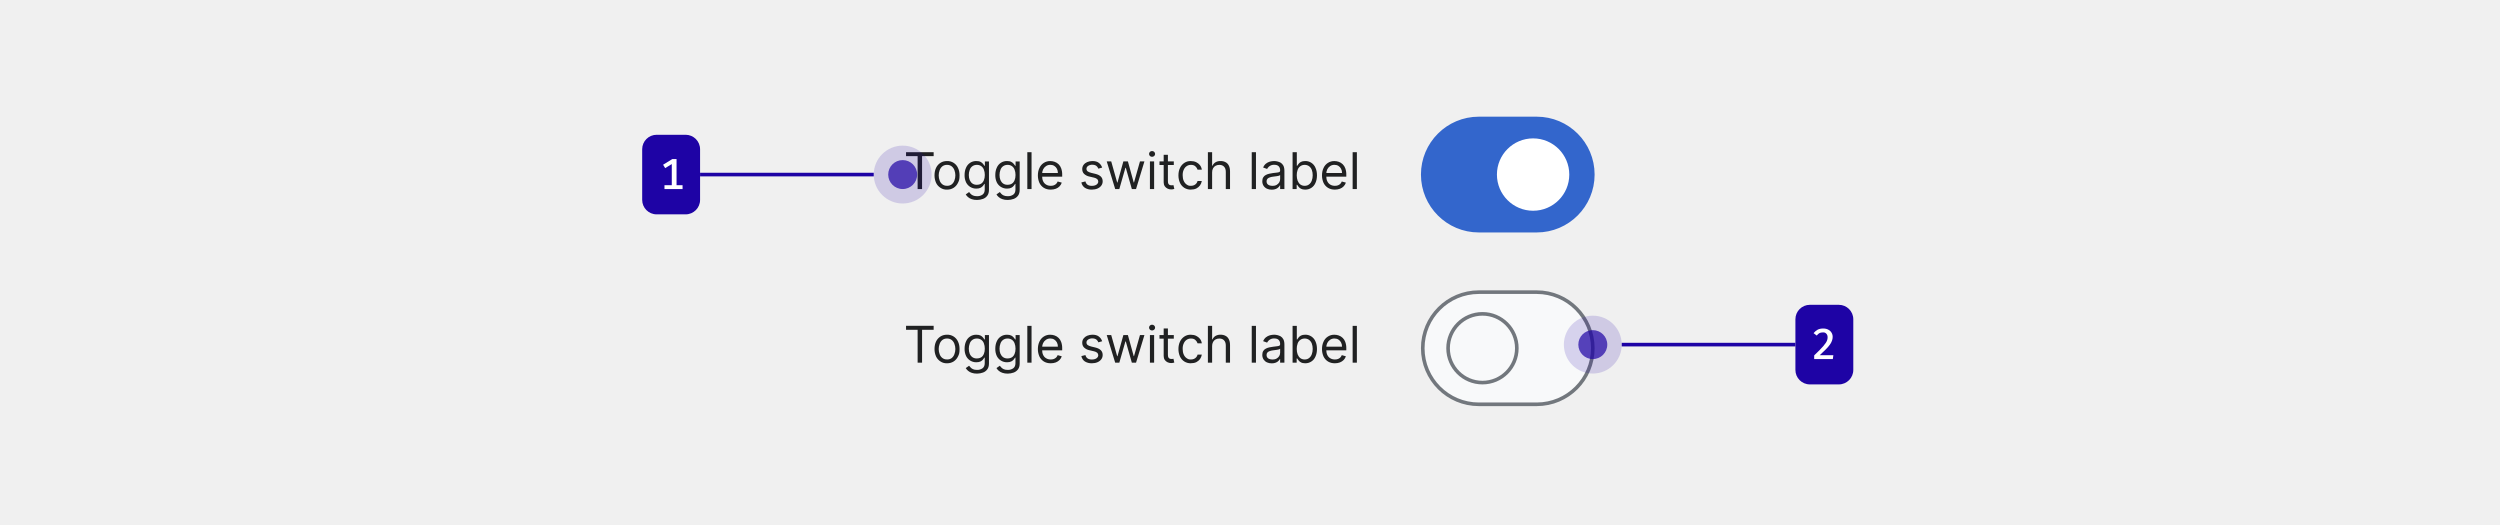
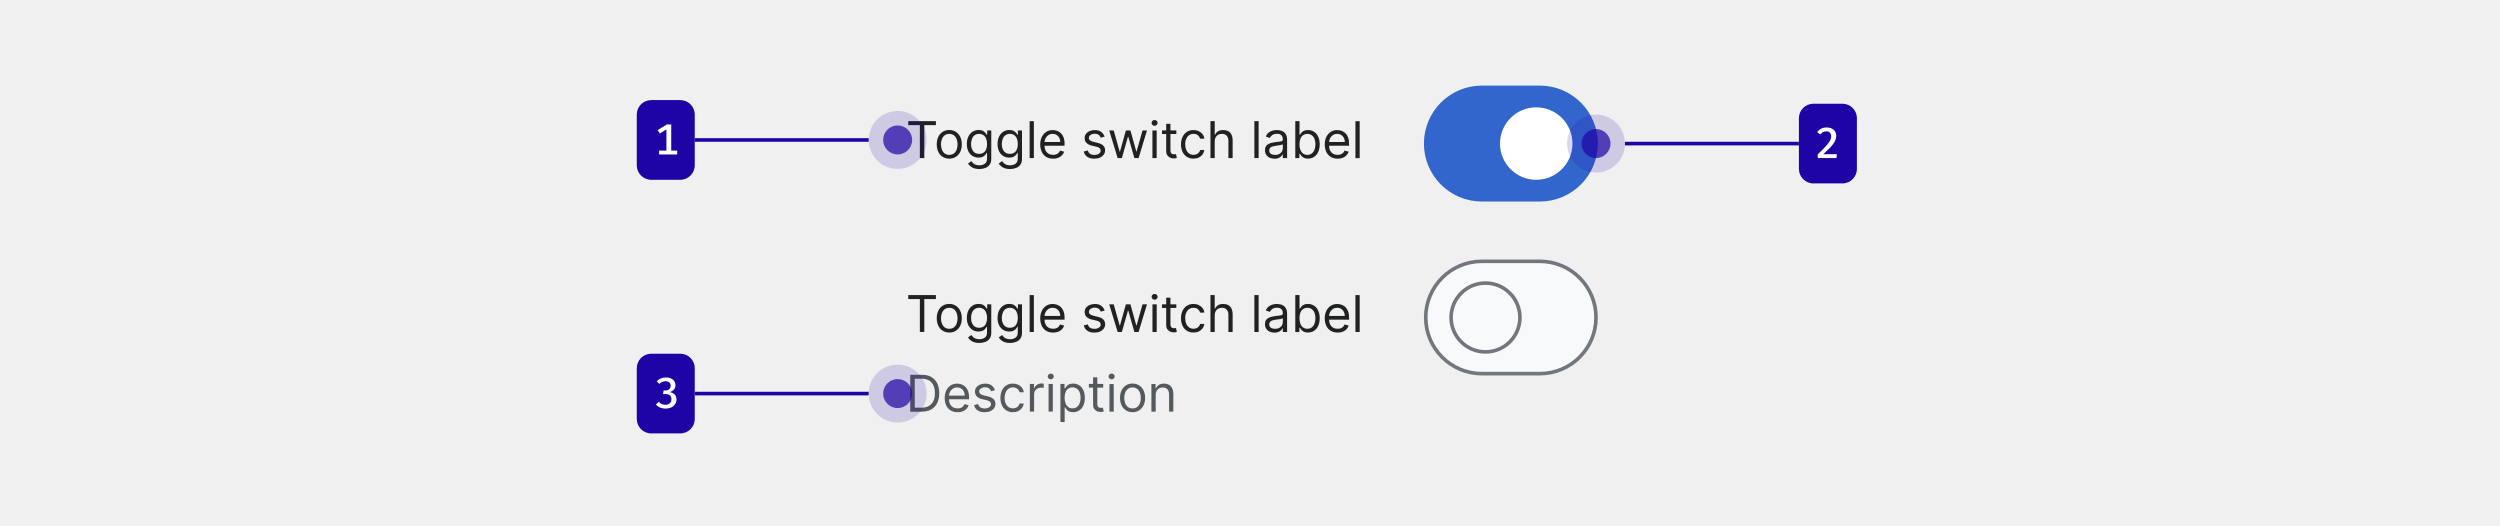
- <svg xmlns="http://www.w3.org/2000/svg" width="691" height="145" fill="none" viewBox="0 0 691 145">
-   <path fill="#202122" d="M250.43 43.16v-1.1h7.63v1.1h-3.2v9.09h-1.23v-9.09zm11.33 9.25a3 3 0 0 1-1.81-.5 3.3 3.3 0 0 1-1.22-1.37 5 5 0 0 1-.43-2.07q0-1.2.43-2.08a3.3 3.3 0 0 1 1.21-1.38q.78-.5 1.82-.5a3.2 3.2 0 0 1 3.02 1.88q.44.9.44 2.08c0 1.18-.15 1.48-.44 2.07a3.3 3.3 0 0 1-1.21 1.38 3.3 3.3 0 0 1-1.81.49m0-1.05q.78 0 1.3-.4a2.4 2.4 0 0 0 .74-1.07 4 4 0 0 0 0-2.85 2.4 2.4 0 0 0-.75-1.06 2 2 0 0 0-1.3-.41 2 2 0 0 0-1.28.4 2.4 2.4 0 0 0-.75 1.08 4 4 0 0 0 0 2.85q.23.64.75 1.05a2 2 0 0 0 1.29.4Zm8.3 3.91q-.86 0-1.47-.22a3 3 0 0 1-1.02-.56 3 3 0 0 1-.64-.75l.93-.66q.16.21.4.48t.67.47 1.12.2a2.5 2.5 0 0 0 1.53-.44q.6-.45.6-1.4v-1.55h-.1l-.37.51q-.23.3-.67.55-.45.23-1.19.23a3.1 3.1 0 0 1-2.82-1.71 4.5 4.5 0 0 1-.42-2.03q0-1.17.41-2.04a3 3 0 0 1 2.85-1.84q.75 0 1.19.25a2 2 0 0 1 .67.56l.37.5h.12v-1.2h1.13v7.85q0 .98-.45 1.6a2.5 2.5 0 0 1-1.19.9 5 5 0 0 1-1.66.3Zm-.05-4.2q.7 0 1.2-.32.48-.32.73-.93.26-.6.26-1.45 0-.82-.25-1.45a2 2 0 0 0-.74-1 2 2 0 0 0-1.2-.35 2 2 0 0 0-1.98 1.39 4 4 0 0 0-.25 1.41q0 .8.25 1.4.26.61.75.96.5.35 1.23.35Zm8.53 4.2q-.85 0-1.46-.22a3 3 0 0 1-1.02-.56 3 3 0 0 1-.64-.75l.93-.66q.16.21.4.48t.67.47 1.12.2a2.5 2.5 0 0 0 1.53-.44q.6-.45.6-1.4v-1.55h-.1l-.37.51a2 2 0 0 1-.68.55q-.43.23-1.18.23a3.1 3.1 0 0 1-2.82-1.71 4.5 4.5 0 0 1-.42-2.03q0-1.17.41-2.04a3 3 0 0 1 2.85-1.84q.75 0 1.18.25.44.24.68.56l.37.5h.12v-1.2h1.13v7.85q0 .98-.45 1.6a2.6 2.6 0 0 1-1.19.9 5 5 0 0 1-1.66.3m-.04-4.2q.7 0 1.2-.32.48-.31.73-.93.26-.6.26-1.45 0-.82-.25-1.45a2 2 0 0 0-.74-1 2 2 0 0 0-1.2-.35 2 2 0 0 0-1.98 1.39 4 4 0 0 0-.25 1.41q0 .8.25 1.4.26.61.75.96.5.35 1.23.35Zm6.62-9v10.18h-1.17V42.07zm5.3 10.34q-1.1 0-1.9-.49a3.3 3.3 0 0 1-1.22-1.37 5 5 0 0 1-.43-2.06q0-1.17.43-2.07a3.2 3.2 0 0 1 3.01-1.9q.6 0 1.18.2a2.9 2.9 0 0 1 1.82 1.81 5 5 0 0 1 .28 1.8v.5h-5.89v-1.01h4.7q0-.65-.26-1.16a2 2 0 0 0-.73-.8q-.46-.3-1.1-.3-.7 0-1.21.36a2.3 2.3 0 0 0-.78.9 3 3 0 0 0-.28 1.17v.68q0 .87.3 1.47t.84.9q.53.32 1.25.32.45 0 .83-.13a2 2 0 0 0 .65-.4q.28-.27.43-.67l1.13.32a2.5 2.5 0 0 1-.6 1.01q-.42.45-1.04.68t-1.4.24Zm14.22-6.09-1.06.3a2 2 0 0 0-.29-.51 1.4 1.4 0 0 0-.52-.42 2 2 0 0 0-.84-.16 2 2 0 0 0-1.16.32q-.47.31-.47.81 0 .44.32.7.32.24 1 .42l1.13.27q1.02.25 1.53.76.5.51.5 1.31 0 .66-.38 1.18t-1.04.81-1.57.3a3.5 3.5 0 0 1-1.93-.5 2.3 2.3 0 0 1-.97-1.49l1.12-.28q.15.61.6.93.44.3 1.17.3.81 0 1.3-.34.48-.36.48-.85a1 1 0 0 0-.27-.66 2 2 0 0 0-.86-.41l-1.27-.3a3 3 0 0 1-1.54-.77q-.5-.53-.49-1.32 0-.64.36-1.14.37-.5 1-.78a4 4 0 0 1 1.44-.29q1.14 0 1.78.5.66.5.93 1.31m3.6 5.93-2.34-7.64h1.24l1.65 5.85h.08l1.63-5.85h1.25l1.61 5.83h.08l1.65-5.83h1.23L314 52.25h-1.16l-1.67-5.87h-.11l-1.68 5.87h-1.15Zm9.6 0v-7.64H319v7.64h-1.18Zm.6-8.91a.8.8 0 0 1-.6-.23.8.8 0 0 1-.24-.56q0-.33.24-.57a.8.8 0 0 1 .6-.23q.33 0 .58.23a.8.8 0 0 1 .25.57.7.7 0 0 1-.25.56.8.8 0 0 1-.59.23Zm6 1.27v1h-3.96v-1zm-2.8-1.83h1.17v7.28q0 .5.14.75.15.24.38.33.23.08.49.08l.32-.02.2-.04.24 1.05a2 2 0 0 1-.88.14 2 2 0 0 1-.97-.21 2 2 0 0 1-.79-.66 2 2 0 0 1-.3-1.1zm7.54 9.63a3.3 3.3 0 0 1-1.85-.5 3.3 3.3 0 0 1-1.2-1.4 5 5 0 0 1-.41-2.04q0-1.16.43-2.05a3.4 3.4 0 0 1 1.2-1.4 3 3 0 0 1 1.8-.5q.82 0 1.46.3a3 3 0 0 1 1.06.83 2.6 2.6 0 0 1 .51 1.25h-1.17a2 2 0 0 0-.6-.92q-.45-.42-1.23-.41-.69 0-1.2.36-.52.35-.8 1-.3.64-.29 1.5 0 .89.28 1.54.29.66.8 1.02c.51.36.75.37 1.2.37q.47 0 .84-.16a1.7 1.7 0 0 0 1-1.18h1.17a3 3 0 0 1-.49 1.22 3 3 0 0 1-1.03.86q-.63.3-1.48.3Zm5.85-4.75v4.59h-1.17V42.07h1.17v3.74h.1q.27-.6.8-.94a2.6 2.6 0 0 1 1.45-.36q.78 0 1.36.32.6.3.91.95.33.63.33 1.62v4.85h-1.17v-4.77q0-.9-.48-1.41-.46-.5-1.3-.5-.57 0-1.03.24-.45.24-.71.71a2.3 2.3 0 0 0-.26 1.14m12.12-5.6v10.19h-1.17V42.07zm4.36 10.37q-.74 0-1.32-.27a2.3 2.3 0 0 1-.94-.8 2.3 2.3 0 0 1-.35-1.28q0-.65.26-1.06.25-.42.7-.65.42-.23.95-.35.52-.12 1.05-.19l1.13-.13q.44-.05.64-.16t.2-.4v-.04q0-.74-.4-1.14-.4-.41-1.2-.41a2.1 2.1 0 0 0-2 1.15l-1.1-.4q.29-.69.79-1.08a3 3 0 0 1 1.09-.55 5 5 0 0 1 1.17-.16 4 4 0 0 1 1.78.45q.45.27.75.8.3.55.3 1.46v5.03h-1.18v-1.03h-.06a2 2 0 0 1-.4.53 2 2 0 0 1-.73.48q-.47.2-1.13.2m.18-1.05q.69 0 1.17-.28a2 2 0 0 0 .73-.7q.24-.45.24-.91V48.4a1 1 0 0 1-.32.17l-.58.12-1.12.15q-.46.05-.86.2a1.5 1.5 0 0 0-.64.39 1 1 0 0 0-.23.7q0 .62.45.93.45.3 1.16.3Zm5.58.87V42.07h1.17v3.76h.1l.36-.51q.23-.32.66-.56t1.19-.25a3 3 0 0 1 2.84 1.85q.42.9.42 2.1t-.42 2.1a3 3 0 0 1-2.83 1.85q-.73 0-1.17-.24a2 2 0 0 1-.68-.57l-.37-.52h-.14v1.17zm1.15-3.82q0 .87.25 1.53.26.66.74 1.03a2 2 0 0 0 1.2.37q.74 0 1.22-.4.5-.37.75-1.05.25-.66.25-1.48 0-.8-.24-1.45a2.3 2.3 0 0 0-.75-1.03 2 2 0 0 0-1.23-.38 2 2 0 0 0-1.94 1.37 4 4 0 0 0-.25 1.5Zm10.54 3.98q-1.1 0-1.9-.49a3.3 3.3 0 0 1-1.23-1.37 5 5 0 0 1-.43-2.06q0-1.17.43-2.07a3.2 3.2 0 0 1 3.01-1.9q.6 0 1.18.2a2.9 2.9 0 0 1 1.82 1.81 5 5 0 0 1 .28 1.8v.5h-5.88v-1.01h4.7q0-.66-.27-1.16a2 2 0 0 0-.72-.8q-.48-.3-1.1-.3-.71 0-1.22.36a2.3 2.3 0 0 0-.78.9 3 3 0 0 0-.27 1.17v.68q0 .87.3 1.47t.83.9q.54.32 1.25.32.46 0 .84-.13a2 2 0 0 0 .65-.4q.27-.27.42-.67l1.13.32a2.5 2.5 0 0 1-.6 1.01q-.42.45-1.04.68t-1.4.24m6.08-10.34v10.18h-1.17V42.07z" />
-   <rect width="47" height="31" x="393.25" y="32.75" fill="#36C" rx="15.5" />
-   <rect width="20" height="20" x="413.75" y="38.25" fill="#fff" rx="10" />
-   <rect width="47" height="31" x="393.25" y="32.75" stroke="#36C" stroke-linecap="square" rx="15.5" />
-   <path fill="#202122" d="M250.43 91.16v-1.1h7.63v1.1h-3.2v9.09h-1.23v-9.09zm11.33 9.25a3 3 0 0 1-1.81-.5 3.3 3.3 0 0 1-1.22-1.37 5 5 0 0 1-.43-2.07q0-1.2.43-2.08a3.3 3.3 0 0 1 1.21-1.38q.78-.5 1.82-.5a3.2 3.2 0 0 1 3.02 1.88q.44.9.44 2.08c0 1.18-.15 1.48-.44 2.07a3.3 3.3 0 0 1-1.21 1.38 3.3 3.3 0 0 1-1.81.49m0-1.05q.78 0 1.3-.4a2.4 2.4 0 0 0 .74-1.07 4 4 0 0 0 0-2.85 2.4 2.4 0 0 0-.75-1.07 2 2 0 0 0-1.3-.4 2 2 0 0 0-1.28.4 2.4 2.4 0 0 0-.75 1.08 4 4 0 0 0 0 2.85q.23.65.75 1.05a2 2 0 0 0 1.29.4Zm8.3 3.91q-.86 0-1.47-.22a3 3 0 0 1-1.02-.56 3 3 0 0 1-.64-.75l.93-.65.4.47q.25.28.67.48t1.12.2a2.5 2.5 0 0 0 1.53-.45q.6-.45.6-1.4v-1.55h-.1l-.37.52q-.23.3-.67.54-.45.23-1.19.23a3.1 3.1 0 0 1-2.82-1.71 4.5 4.5 0 0 1-.42-2.03q0-1.17.41-2.04a3 3 0 0 1 2.85-1.83q.75 0 1.19.24.44.25.67.56l.37.5h.12v-1.2h1.13v7.85q0 .99-.45 1.6a2.5 2.5 0 0 1-1.19.9 5 5 0 0 1-1.66.3Zm-.05-4.2q.7 0 1.2-.32.48-.31.73-.93.26-.6.26-1.45 0-.82-.25-1.45a2 2 0 0 0-.74-1 2 2 0 0 0-1.2-.35 2 2 0 0 0-1.98 1.39 4 4 0 0 0-.25 1.41q0 .8.25 1.4.26.62.75.96.5.35 1.23.35Zm8.53 4.2q-.85 0-1.46-.22a3 3 0 0 1-1.02-.56 3 3 0 0 1-.64-.75l.93-.65.4.47q.25.28.67.48t1.12.2a2.5 2.5 0 0 0 1.53-.45q.6-.45.6-1.4v-1.55h-.1l-.37.52a2 2 0 0 1-.68.54q-.43.23-1.18.23a3.1 3.1 0 0 1-2.82-1.71 4.5 4.5 0 0 1-.42-2.03q0-1.17.41-2.04a3 3 0 0 1 2.85-1.83q.75 0 1.18.24.44.25.68.56l.37.5h.12v-1.2h1.13v7.85q0 .99-.45 1.6a2.6 2.6 0 0 1-1.19.9 5 5 0 0 1-1.66.3m-.04-4.2q.7 0 1.2-.32.48-.31.73-.93.26-.6.26-1.45 0-.82-.25-1.45a2 2 0 0 0-.74-1 2 2 0 0 0-1.2-.35 2 2 0 0 0-1.98 1.39 4 4 0 0 0-.25 1.41q0 .8.25 1.4.26.61.75.96.5.35 1.23.35Zm6.62-9v10.18h-1.17V90.07zm5.3 10.34q-1.1 0-1.9-.49a3.3 3.3 0 0 1-1.22-1.37 5 5 0 0 1-.43-2.06q0-1.17.43-2.07a3.2 3.2 0 0 1 3.01-1.9q.6 0 1.18.2a2.9 2.9 0 0 1 1.82 1.81 5 5 0 0 1 .28 1.8v.5h-5.89v-1.01h4.7q0-.65-.26-1.16a2 2 0 0 0-.73-.8q-.46-.3-1.1-.3-.7 0-1.21.36a2.3 2.3 0 0 0-.78.9 3 3 0 0 0-.28 1.17v.68q0 .87.3 1.47t.84.9q.53.32 1.25.32.45 0 .83-.13a2 2 0 0 0 .65-.4q.28-.27.43-.67l1.13.32a2.5 2.5 0 0 1-.6 1.01 3 3 0 0 1-1.04.68q-.62.24-1.4.24Zm14.22-6.09-1.06.3a2 2 0 0 0-.29-.51 1.4 1.4 0 0 0-.52-.42 2 2 0 0 0-.84-.16 2 2 0 0 0-1.16.32q-.47.31-.47.81 0 .44.32.7.32.24 1 .42l1.13.27q1.02.25 1.53.76.5.51.5 1.31 0 .66-.38 1.18t-1.04.81q-.67.3-1.57.3a3.5 3.5 0 0 1-1.93-.5 2.3 2.3 0 0 1-.97-1.49l1.12-.28q.15.61.6.93.44.3 1.17.3.81 0 1.3-.34.48-.36.48-.85a1 1 0 0 0-.27-.66 2 2 0 0 0-.86-.41l-1.27-.3a3 3 0 0 1-1.54-.77q-.5-.53-.49-1.32 0-.64.36-1.14a2.5 2.5 0 0 1 1-.78 4 4 0 0 1 1.44-.29q1.14 0 1.78.5.66.5.93 1.31m3.6 5.93-2.34-7.64h1.24l1.65 5.85h.08l1.63-5.85h1.25l1.61 5.83h.08l1.65-5.83h1.23l-2.32 7.64h-1.16l-1.67-5.87h-.11l-1.68 5.87h-1.15Zm9.6 0v-7.64H319v7.64h-1.18Zm.6-8.91a.8.8 0 0 1-.6-.23.8.8 0 0 1-.24-.56q0-.33.24-.57a.8.8 0 0 1 .6-.23q.33 0 .58.23a.8.8 0 0 1 .25.57.7.7 0 0 1-.25.56.8.8 0 0 1-.59.23Zm6 1.27v1h-3.96v-1zm-2.8-1.83h1.17v7.28q0 .5.14.75.15.24.38.33.23.08.49.08l.32-.02.2-.04.24 1.05a3 3 0 0 1-.88.14q-.5 0-.97-.21a2 2 0 0 1-.79-.66 2 2 0 0 1-.3-1.1zm7.54 9.63a3.3 3.3 0 0 1-1.85-.5 3.3 3.3 0 0 1-1.2-1.4 5 5 0 0 1-.41-2.04q0-1.16.43-2.05a3.4 3.4 0 0 1 1.2-1.4 3 3 0 0 1 1.8-.5q.82 0 1.46.3a3 3 0 0 1 1.06.83 2.6 2.6 0 0 1 .51 1.25h-1.17a2 2 0 0 0-.6-.92q-.45-.42-1.23-.41-.69 0-1.2.36-.52.34-.8 1-.3.64-.29 1.5 0 .89.28 1.54.29.66.8 1.02c.51.36.75.37 1.2.37q.47 0 .84-.16a1.7 1.7 0 0 0 1-1.18h1.17a3 3 0 0 1-.49 1.22 3 3 0 0 1-1.03.86q-.63.3-1.48.3Zm5.85-4.75v4.59h-1.17V90.07h1.17v3.74h.1q.27-.6.8-.94a2.6 2.6 0 0 1 1.45-.36q.78 0 1.36.32.6.3.91.95.33.63.33 1.62v4.85h-1.17v-4.77q0-.9-.48-1.41-.46-.5-1.3-.5-.57 0-1.03.24-.45.24-.71.71a2.3 2.3 0 0 0-.26 1.14m12.12-5.6v10.19h-1.17V90.07zm4.36 10.37q-.74 0-1.32-.27a2.3 2.3 0 0 1-.94-.8 2.3 2.3 0 0 1-.35-1.28q0-.65.26-1.06.25-.42.7-.65.42-.23.95-.35.52-.12 1.05-.18l1.13-.14q.44-.05.64-.16t.2-.4v-.04q0-.74-.4-1.14-.4-.41-1.2-.41a2.1 2.1 0 0 0-2 1.15l-1.1-.4q.29-.69.79-1.08a3 3 0 0 1 1.09-.55 5 5 0 0 1 1.17-.16 4 4 0 0 1 1.78.45q.45.27.75.8.3.55.3 1.46v5.03h-1.18v-1.03h-.06a2 2 0 0 1-.4.53 2 2 0 0 1-.73.48q-.47.2-1.13.2m.18-1.05q.69 0 1.17-.28a2 2 0 0 0 .73-.7q.24-.45.24-.91V96.4a1 1 0 0 1-.32.17l-.58.12-1.12.15q-.46.06-.86.2a1.5 1.5 0 0 0-.64.39 1 1 0 0 0-.23.7q0 .61.45.93.45.3 1.16.3Zm5.58.87V90.07h1.17v3.76h.1l.36-.51q.23-.32.66-.56t1.19-.25a3 3 0 0 1 2.84 1.85q.42.9.42 2.1t-.42 2.1a3 3 0 0 1-2.83 1.85q-.73 0-1.17-.25a2 2 0 0 1-.68-.56l-.37-.52h-.14v1.17zm1.15-3.82q0 .87.25 1.53.26.66.74 1.03a2 2 0 0 0 1.2.37q.74 0 1.22-.4.5-.37.75-1.05.25-.66.25-1.48 0-.8-.24-1.45a2.3 2.3 0 0 0-.75-1.03 2 2 0 0 0-1.23-.38 2 2 0 0 0-1.94 1.37 4 4 0 0 0-.25 1.5Zm10.54 3.98q-1.1 0-1.9-.49a3.3 3.3 0 0 1-1.23-1.37 5 5 0 0 1-.43-2.06q0-1.17.43-2.07a3.2 3.2 0 0 1 3.01-1.9q.6 0 1.18.2a2.9 2.9 0 0 1 1.82 1.81 5 5 0 0 1 .28 1.8v.5h-5.88v-1.01h4.7q0-.65-.27-1.16a2 2 0 0 0-.72-.8q-.48-.3-1.1-.3-.71 0-1.22.36a2.3 2.3 0 0 0-.78.9 3 3 0 0 0-.27 1.17v.68q0 .87.3 1.47t.83.9q.54.32 1.25.32.46 0 .84-.13a2 2 0 0 0 .65-.4q.27-.27.42-.67l1.13.32a2.5 2.5 0 0 1-.6 1.01 3 3 0 0 1-1.04.68q-.62.24-1.4.24m6.08-10.34v10.18h-1.17V90.07z" />
-   <rect width="47" height="31" x="393.25" y="80.75" fill="#F8F9FA" rx="15.5" />
-   <rect width="19" height="19" x="400.25" y="86.75" fill="#F8F9FA" stroke="#72777D" stroke-linecap="square" rx="9.5" />
-   <rect width="47" height="31" x="393.25" y="80.75" stroke="#72777D" stroke-linecap="square" rx="15.5" />
-   <rect width="16" height="22" x="177.5" y="37.25" fill="#1E03A5" rx="4" />
-   <path fill="#fff" d="M187 43.97v8.04h-1.32v-6.66l-1.83 1.12-.57-.94 2.54-1.56zm1.66 7.22v1.06h-5v-1.06z" />
-   <path fill="#1E03A5" d="M241.5 48.75h-48v-1h48z" />
-   <circle cx="8" cy="8" r="8" fill="#1E03A5" opacity=".16" transform="matrix(1 0 0 -1 241.5 56.25)" />
-   <circle cx="4" cy="4" r="4" fill="#1E03A5" fill-opacity=".7" transform="matrix(1 0 0 -1 245.5 52.25)" />
-   <path fill="#1E03A5" d="M448.25 95.75h48v-1h-48z" />
-   <circle cx="440.25" cy="95.25" r="8" fill="#1E03A5" opacity=".16" transform="rotate(-180 440.25 95.25)" />
-   <circle cx="440.25" cy="95.25" r="4" fill="#1E03A5" fill-opacity=".7" transform="rotate(-180 440.25 95.25)" />
-   <rect width="16" height="22" x="496.25" y="84.25" fill="#1E03A5" rx="4" />
-   <path fill="#fff" d="M503.92 90.8q.84 0 1.42.32a2.2 2.2 0 0 1 1.21 2.02q0 .54-.2 1.06a4 4 0 0 1-.6 1.1q-.4.57-1.1 1.27-.68.7-1.67 1.6h3.76l-.15 1.08h-5.15v-1.02l1.53-1.5q.63-.66 1.06-1.15.42-.5.67-.89.25-.4.35-.75t.1-.71q0-.63-.35-.99c-.35-.36-.56-.36-.98-.36q-.57 0-.94.2-.36.2-.73.67l-.88-.67a4 4 0 0 1 1.12-.95q.63-.33 1.53-.33" />
+ <svg xmlns="http://www.w3.org/2000/svg" width="690" height="145" fill="none" viewBox="0 0 690 145">
+   <path fill="#202122" d="M250.68 34.54v-1.1h7.63v1.1h-3.2v9.08h-1.23v-9.08zM262 43.78q-1.04 0-1.81-.49a3.3 3.3 0 0 1-1.22-1.37 5 5 0 0 1-.43-2.07q0-1.2.43-2.09a3.3 3.3 0 0 1 1.21-1.38q.78-.5 1.82-.5t1.8.5q.79.5 1.22 1.38.45.9.44 2.09 0 1.18-.44 2.07a3.3 3.3 0 0 1-1.21 1.37 3.3 3.3 0 0 1-1.81.5m0-1.05q.78 0 1.3-.4a2.4 2.4 0 0 0 .74-1.06q.25-.66.25-1.42 0-.77-.25-1.43a2.4 2.4 0 0 0-.75-1.07 2 2 0 0 0-1.3-.4 2 2 0 0 0-1.28.4 2.4 2.4 0 0 0-.75 1.07q-.25.66-.25 1.43 0 .75.25 1.42.23.66.75 1.06a2 2 0 0 0 1.29.4m8.3 3.92q-.86 0-1.47-.22a3 3 0 0 1-1.02-.57 3 3 0 0 1-.64-.74l.93-.66q.16.21.4.48t.67.47 1.12.2a2.5 2.5 0 0 0 1.53-.44q.6-.45.6-1.4V42.2h-.1l-.37.52q-.23.3-.67.54t-1.19.24q-.92 0-1.66-.44t-1.16-1.28a4.5 4.5 0 0 1-.42-2.02q0-1.18.41-2.05.42-.87 1.15-1.35a3 3 0 0 1 1.7-.48q.75 0 1.19.25.44.24.67.55l.37.51h.12V36h1.13v7.85q0 1-.45 1.6a2.5 2.5 0 0 1-1.19.91 5 5 0 0 1-1.66.3m-.05-4.2q.7 0 1.2-.32.49-.33.73-.93.26-.6.26-1.45 0-.83-.25-1.46a2 2 0 0 0-.74-.99 2 2 0 0 0-1.2-.36 2 2 0 0 0-1.98 1.4 4 4 0 0 0-.25 1.4q0 .8.25 1.41.26.6.75.96.5.34 1.23.34m8.53 4.2q-.85 0-1.46-.22a3 3 0 0 1-1.02-.57 3 3 0 0 1-.64-.74l.93-.66q.16.21.4.48t.67.47 1.12.2a2.5 2.5 0 0 0 1.53-.44q.6-.45.6-1.4V42.2h-.1l-.37.52a2 2 0 0 1-.68.54q-.43.24-1.18.24-.93 0-1.66-.44t-1.16-1.28a4.5 4.5 0 0 1-.42-2.02q0-1.18.41-2.05.42-.87 1.15-1.35a3 3 0 0 1 1.7-.48q.75 0 1.18.25.44.24.68.55l.37.51h.12V36h1.13v7.85q0 1-.45 1.6a2.6 2.6 0 0 1-1.19.91 5 5 0 0 1-1.66.3m-.04-4.2q.7 0 1.2-.32.48-.33.73-.93.26-.6.26-1.45 0-.83-.25-1.46a2 2 0 0 0-.74-.99 2 2 0 0 0-1.2-.36 2 2 0 0 0-1.98 1.4 4 4 0 0 0-.25 1.4q0 .8.25 1.41t.75.96 1.23.34m6.62-9v10.17h-1.17V33.45zm5.3 10.33q-1.1 0-1.9-.48a3.3 3.3 0 0 1-1.22-1.38 5 5 0 0 1-.43-2.05q0-1.18.43-2.07.43-.9 1.2-1.4.78-.51 1.81-.51.6 0 1.18.2a2.9 2.9 0 0 1 1.82 1.82 5 5 0 0 1 .28 1.8v.5h-5.89V39.2h4.7q0-.64-.26-1.15a2 2 0 0 0-.73-.8q-.46-.3-1.1-.3-.7 0-1.21.35a2.3 2.3 0 0 0-.78.9 3 3 0 0 0-.28 1.18v.68q0 .86.3 1.46t.84.91 1.25.31q.45 0 .83-.13a2 2 0 0 0 .65-.4q.28-.27.43-.66l1.13.32a2.5 2.5 0 0 1-.6 1q-.42.44-1.04.69t-1.4.24Zm14.22-6.08-1.06.3a2 2 0 0 0-.29-.52 1.4 1.4 0 0 0-.52-.41q-.32-.17-.84-.17a2 2 0 0 0-1.16.33q-.47.31-.47.8 0 .45.32.7t1 .42l1.13.28q1.02.25 1.53.76.5.5.5 1.3 0 .66-.38 1.18t-1.04.82-1.57.3q-1.16 0-1.93-.51a2.3 2.3 0 0 1-.97-1.48l1.12-.28q.15.61.6.92.44.3 1.17.31.81 0 1.3-.35.48-.34.48-.84a1 1 0 0 0-.27-.67 2 2 0 0 0-.86-.4l-1.27-.3a3 3 0 0 1-1.54-.77q-.5-.54-.49-1.32 0-.64.36-1.15.37-.5 1-.78a4 4 0 0 1 1.44-.28q1.14 0 1.78.5.66.5.93 1.3m3.6 5.92L306.14 36h1.24l1.65 5.84h.08l1.63-5.84H312l1.61 5.82h.08l1.65-5.82h1.23l-2.32 7.63h-1.16l-1.67-5.86h-.11l-1.68 5.86zm9.6 0V36h1.17v7.63zm.6-8.9a.8.8 0 0 1-.6-.24.8.8 0 0 1-.24-.56q0-.33.24-.56a.8.8 0 0 1 .6-.23q.33 0 .58.23a.8.8 0 0 1 .25.56.8.8 0 0 1-.25.56.8.8 0 0 1-.59.24Zm6 1.27v1h-3.96v-1zm-2.8-1.83h1.17v7.28q0 .5.14.74.15.26.38.33t.49.08q.2 0 .32-.02l.2-.04.24 1.05a2 2 0 0 1-.88.15 2 2 0 0 1-.97-.22 2 2 0 0 1-.79-.65q-.3-.45-.3-1.1zm7.54 9.62a3.3 3.3 0 0 1-1.85-.5 3.3 3.3 0 0 1-1.2-1.4 5 5 0 0 1-.41-2.03q0-1.16.43-2.06a3.4 3.4 0 0 1 1.2-1.4q.78-.5 1.8-.5.82 0 1.46.3a3 3 0 0 1 1.06.83 2.6 2.6 0 0 1 .51 1.26h-1.17a2 2 0 0 0-.6-.93q-.45-.4-1.23-.4-.69 0-1.2.35-.52.36-.8 1-.3.65-.29 1.5 0 .9.28 1.55.29.66.8 1.02.52.36 1.2.36.47 0 .84-.16a1.7 1.7 0 0 0 1-1.17h1.17a3 3 0 0 1-.49 1.22 3 3 0 0 1-1.03.85q-.64.31-1.48.31m5.85-4.75v4.6h-1.17V33.44h1.17v3.74h.1q.27-.59.8-.94.55-.35 1.45-.35.78 0 1.36.31.6.3.91.95.33.64.33 1.62v4.85h-1.17v-4.77q0-.9-.48-1.4-.46-.5-1.3-.5-.57 0-1.03.24-.45.24-.71.7a2.3 2.3 0 0 0-.26 1.14m12.12-5.59v10.19h-1.17V33.44zm4.36 10.36q-.74 0-1.32-.27a2.3 2.3 0 0 1-.94-.8 2.3 2.3 0 0 1-.35-1.27q0-.66.26-1.07.25-.41.7-.64.42-.24.95-.35.53-.12 1.05-.19l1.13-.13q.44-.06.64-.17.2-.1.2-.4v-.04q0-.73-.4-1.14t-1.2-.4q-.85 0-1.32.36-.48.37-.68.79l-1.1-.4q.29-.7.79-1.09a3 3 0 0 1 1.09-.54 5 5 0 0 1 1.17-.16q.37 0 .85.09t.93.35.75.81.3 1.45v5.03h-1.18V42.6H354a2 2 0 0 1-.4.53 2 2 0 0 1-.73.49q-.47.2-1.13.2m.18-1.05q.69 0 1.17-.27a2 2 0 0 0 .73-.7q.24-.45.24-.92V39.8q-.08.09-.32.16l-.58.12-1.12.16q-.46.06-.86.19a1.5 1.5 0 0 0-.64.4 1 1 0 0 0-.23.7q0 .6.45.92.45.3 1.16.31m5.58.88v-10.2h1.17v3.76h.1l.36-.5q.23-.32.66-.56.45-.25 1.19-.25a3 3 0 0 1 2.84 1.85q.42.88.42 2.09 0 1.2-.42 2.1a3 3 0 0 1-2.83 1.85q-.73 0-1.17-.24a2 2 0 0 1-.68-.56l-.37-.53h-.14v1.17zm1.15-3.82q0 .86.25 1.52.26.66.74 1.03.5.37 1.2.37.74 0 1.22-.39.5-.39.75-1.05.25-.67.25-1.48t-.24-1.45a2.3 2.3 0 0 0-.75-1.03 2 2 0 0 0-1.23-.39 2 2 0 0 0-1.94 1.37q-.25.64-.25 1.5m10.54 3.97q-1.1 0-1.9-.48a3.3 3.3 0 0 1-1.23-1.38 5 5 0 0 1-.43-2.05q0-1.18.43-2.07.44-.9 1.2-1.4.78-.51 1.81-.51.6 0 1.18.2a2.9 2.9 0 0 1 1.82 1.82q.28.74.28 1.8v.5h-5.88V39.2h4.7q0-.64-.27-1.15a2 2 0 0 0-.72-.8q-.48-.3-1.1-.3-.71 0-1.22.35a2.3 2.3 0 0 0-.78.9 3 3 0 0 0-.27 1.18v.68q0 .86.3 1.46t.83.91 1.25.31q.46 0 .84-.13a2 2 0 0 0 .65-.4q.27-.27.42-.66l1.13.32a2.5 2.5 0 0 1-.6 1q-.42.44-1.04.69t-1.4.24Zm6.08-10.34v10.19h-1.17v-10.2z" />
+   <rect width="47" height="31" x="393.5" y="24.125" fill="#36C" rx="15.5" />
+   <rect width="47" height="31" x="393.5" y="24.125" stroke="#36C" stroke-linecap="square" rx="15.5" />
+   <rect width="20" height="20" x="414" y="29.625" fill="#fff" rx="10" />
+   <path fill="#202122" d="M250.68 82.54v-1.1h7.63v1.1h-3.2v9.08h-1.23v-9.08zM262 91.78q-1.04 0-1.81-.49a3.3 3.3 0 0 1-1.22-1.38 5 5 0 0 1-.43-2.06q0-1.2.43-2.09a3.3 3.3 0 0 1 1.21-1.38q.78-.5 1.82-.5t1.8.5q.79.5 1.22 1.38.45.9.44 2.09 0 1.19-.44 2.07a3.3 3.3 0 0 1-1.21 1.37 3.3 3.3 0 0 1-1.81.5m0-1.05q.78 0 1.3-.4a2.4 2.4 0 0 0 .74-1.06q.25-.66.25-1.42 0-.77-.25-1.43a2.4 2.4 0 0 0-.75-1.07 2 2 0 0 0-1.3-.4 2 2 0 0 0-1.28.4 2.4 2.4 0 0 0-.75 1.07q-.25.66-.25 1.43t.25 1.42.75 1.06a2 2 0 0 0 1.29.4m8.3 3.92q-.86 0-1.47-.22a3 3 0 0 1-1.02-.57 3 3 0 0 1-.64-.74l.93-.66q.16.21.4.48t.67.47 1.12.2a2.5 2.5 0 0 0 1.53-.44q.6-.45.6-1.4V90.2h-.1l-.37.52q-.23.3-.67.54t-1.19.24q-.92 0-1.66-.44-.73-.45-1.16-1.27a4.5 4.5 0 0 1-.42-2.03q0-1.17.41-2.05.42-.87 1.15-1.35a3 3 0 0 1 1.7-.48q.75 0 1.19.25.44.24.67.56l.37.5h.12V84h1.13v7.85q0 1-.45 1.6a2.5 2.5 0 0 1-1.19.91 5 5 0 0 1-1.66.3m-.05-4.2q.7 0 1.2-.32.49-.33.73-.93.26-.6.26-1.45 0-.83-.25-1.46a2 2 0 0 0-.74-.99 2 2 0 0 0-1.2-.36 2 2 0 0 0-1.98 1.4 4 4 0 0 0-.25 1.4q0 .8.25 1.41.26.6.75.96.5.34 1.23.34m8.53 4.2q-.85 0-1.46-.22a3 3 0 0 1-1.02-.57 3 3 0 0 1-.64-.74l.93-.66q.16.21.4.48t.67.47 1.12.2a2.5 2.5 0 0 0 1.53-.44q.6-.45.6-1.4V90.2h-.1l-.37.52a2 2 0 0 1-.68.54q-.43.24-1.18.24-.93 0-1.66-.44-.73-.45-1.16-1.27a4.5 4.5 0 0 1-.42-2.03q0-1.17.41-2.05.42-.87 1.15-1.35a3 3 0 0 1 1.7-.48q.75 0 1.18.25.44.24.68.56l.37.5h.12V84h1.13v7.85q0 1-.45 1.6a2.6 2.6 0 0 1-1.19.91 5 5 0 0 1-1.66.3m-.04-4.2q.7 0 1.2-.32.48-.33.73-.93.26-.6.26-1.45 0-.83-.25-1.46a2 2 0 0 0-.74-.99 2 2 0 0 0-1.2-.36 2 2 0 0 0-1.98 1.4 4 4 0 0 0-.25 1.4q0 .8.25 1.41t.75.96 1.23.34m6.62-9v10.18h-1.17v-10.2zm5.3 10.33q-1.1 0-1.9-.48a3.3 3.3 0 0 1-1.22-1.37 5 5 0 0 1-.43-2.06q0-1.18.43-2.07.43-.9 1.2-1.4.78-.51 1.81-.51.6 0 1.18.2a2.9 2.9 0 0 1 1.82 1.82 5 5 0 0 1 .28 1.8v.5h-5.89V87.2h4.7q0-.64-.26-1.15a2 2 0 0 0-.73-.8q-.46-.3-1.1-.3-.7 0-1.21.35a2.3 2.3 0 0 0-.78.9 3 3 0 0 0-.28 1.18v.68q0 .86.3 1.46t.84.91q.53.3 1.25.31.45 0 .83-.13a2 2 0 0 0 .65-.4q.28-.27.43-.66l1.13.31a2.5 2.5 0 0 1-.6 1.02q-.42.43-1.04.68a4 4 0 0 1-1.4.23m14.22-6.08-1.06.3a2 2 0 0 0-.29-.51 1.4 1.4 0 0 0-.52-.42q-.32-.17-.84-.17a2 2 0 0 0-1.16.33q-.47.31-.47.8 0 .45.32.7t1 .42l1.13.28q1.02.25 1.53.76.5.5.5 1.3 0 .67-.38 1.18-.38.52-1.04.82-.67.3-1.57.3-1.16 0-1.93-.51a2.3 2.3 0 0 1-.97-1.48l1.12-.28q.15.61.6.92.44.3 1.17.31.81 0 1.3-.35.48-.34.48-.84a1 1 0 0 0-.27-.67 2 2 0 0 0-.86-.4l-1.27-.3a3 3 0 0 1-1.54-.77q-.5-.54-.49-1.32 0-.64.36-1.15a2.5 2.5 0 0 1 1-.78 4 4 0 0 1 1.44-.28q1.14 0 1.78.5.66.5.93 1.3m3.6 5.93-2.34-7.64h1.24l1.65 5.85h.08l1.63-5.85H312l1.61 5.83h.08l1.65-5.83h1.23l-2.32 7.64h-1.16l-1.67-5.87h-.11l-1.68 5.87zm9.6 0v-7.64h1.17v7.64zm.6-8.91a.8.8 0 0 1-.6-.24.8.8 0 0 1-.24-.56q0-.33.24-.56a.8.8 0 0 1 .6-.23q.33 0 .58.23a.8.8 0 0 1 .25.56.8.8 0 0 1-.25.56.8.8 0 0 1-.59.24m6 1.27v1h-3.96v-1zm-2.8-1.83h1.17v7.28q0 .5.14.74.15.25.38.33t.49.08q.2 0 .32-.02l.2-.04.24 1.06a2 2 0 0 1-.88.14 2 2 0 0 1-.97-.22 2 2 0 0 1-.79-.65q-.3-.44-.3-1.1zm7.54 9.62a3.3 3.3 0 0 1-1.85-.5 3.3 3.3 0 0 1-1.2-1.4 5 5 0 0 1-.41-2.03q0-1.16.43-2.06a3.4 3.4 0 0 1 1.2-1.4q.78-.5 1.8-.5.82 0 1.46.3a3 3 0 0 1 1.06.83 2.6 2.6 0 0 1 .51 1.26h-1.17a2 2 0 0 0-.6-.93q-.45-.4-1.23-.4-.69 0-1.2.35-.52.36-.8 1-.3.65-.29 1.5 0 .9.28 1.55.29.66.8 1.02.52.36 1.2.36.47 0 .84-.16a1.7 1.7 0 0 0 1-1.17h1.17a3 3 0 0 1-.49 1.22 3 3 0 0 1-1.03.85q-.64.31-1.48.31m5.85-4.75v4.6h-1.17V81.44h1.17v3.74h.1q.27-.59.8-.94.55-.35 1.45-.35.78 0 1.36.31.6.3.91.95.33.65.33 1.62v4.86h-1.17v-4.78q0-.9-.48-1.4-.46-.5-1.3-.5-.57 0-1.03.24-.45.24-.71.7a2.3 2.3 0 0 0-.26 1.14m12.12-5.59v10.19h-1.17V81.44zm4.36 10.36q-.74 0-1.32-.27a2.3 2.3 0 0 1-.94-.8 2.3 2.3 0 0 1-.35-1.27q0-.66.26-1.07.25-.41.7-.64.42-.23.95-.35t1.05-.19l1.13-.13q.44-.06.64-.17.2-.1.2-.4v-.04q0-.73-.4-1.14t-1.2-.4q-.85 0-1.32.36t-.68.79l-1.1-.4q.29-.7.79-1.08a3 3 0 0 1 1.09-.55 5 5 0 0 1 1.17-.16q.37 0 .85.09t.93.35.75.81.3 1.45v5.04h-1.18v-1.04H354a2 2 0 0 1-.4.53 2 2 0 0 1-.73.49q-.47.2-1.13.2m.18-1.05q.69 0 1.17-.27a2 2 0 0 0 .73-.7q.24-.44.24-.92V87.8q-.08.09-.32.16l-.58.13-1.12.15q-.46.06-.86.19a1.5 1.5 0 0 0-.64.4 1 1 0 0 0-.23.7q0 .6.45.92.45.3 1.16.31m5.58.88v-10.2h1.17v3.76h.1l.36-.5q.23-.33.66-.56.45-.25 1.19-.25a3 3 0 0 1 2.84 1.85q.42.88.42 2.09 0 1.2-.42 2.1a3 3 0 0 1-2.83 1.85q-.73 0-1.17-.24a2 2 0 0 1-.68-.56l-.37-.53h-.14v1.17zm1.15-3.82q0 .86.25 1.52.26.66.74 1.03.5.37 1.2.37.74 0 1.22-.39.5-.39.75-1.05.25-.67.25-1.48t-.24-1.45a2.3 2.3 0 0 0-.75-1.03 2 2 0 0 0-1.23-.39 2 2 0 0 0-1.94 1.37q-.25.64-.25 1.5m10.54 3.97q-1.1 0-1.9-.48a3.3 3.3 0 0 1-1.23-1.37 5 5 0 0 1-.43-2.06q0-1.18.43-2.07.44-.9 1.2-1.4.78-.51 1.81-.51.6 0 1.18.2a2.9 2.9 0 0 1 1.82 1.82q.28.74.28 1.8v.5h-5.88V87.2h4.7q0-.64-.27-1.15a2 2 0 0 0-.72-.8q-.48-.3-1.1-.3-.71 0-1.22.35a2.3 2.3 0 0 0-.78.9 3 3 0 0 0-.27 1.18v.68q0 .86.3 1.46t.83.91 1.25.31q.46 0 .84-.13a2 2 0 0 0 .65-.4q.27-.27.42-.66l1.13.31a2.5 2.5 0 0 1-.6 1.02q-.42.43-1.04.68a4 4 0 0 1-1.4.23m6.08-10.34v10.19h-1.17v-10.2z" />
+   <path fill="#54595D" d="M254.38 113.63h-3.15v-10.19h3.28q1.5 0 2.54.62a4 4 0 0 1 1.62 1.74q.56 1.14.56 2.71 0 1.6-.57 2.74a4 4 0 0 1-1.65 1.76q-1.08.61-2.63.61m-1.91-1.1h1.83q1.26 0 2.09-.49a3 3 0 0 0 1.24-1.38q.4-.9.4-2.15 0-1.22-.4-2.12a3 3 0 0 0-1.2-1.37 4 4 0 0 0-2-.48h-1.96zm11.83 1.25q-1.1 0-1.9-.48a3.3 3.3 0 0 1-1.24-1.37 5 5 0 0 1-.42-2.06q0-1.18.42-2.07.45-.9 1.2-1.4.78-.51 1.82-.51.6 0 1.17.2a3 3 0 0 1 1.82 1.82 5 5 0 0 1 .29 1.8v.5h-5.89v-1.02h4.7q-.01-.64-.26-1.15a2 2 0 0 0-.73-.8q-.47-.3-1.1-.3-.7 0-1.22.35a2.3 2.3 0 0 0-.78.9 3 3 0 0 0-.27 1.18v.68q0 .86.3 1.46t.84.91q.53.3 1.25.31.45 0 .83-.13t.65-.4.42-.66l1.14.32a2.5 2.5 0 0 1-.6 1q-.43.44-1.05.69-.62.23-1.4.23m10.31-6.08-1.05.3a2 2 0 0 0-.3-.51 1.4 1.4 0 0 0-.51-.42q-.33-.17-.84-.17a2 2 0 0 0-1.17.33q-.46.31-.46.8 0 .45.31.7.33.25 1 .42l1.13.28q1.03.25 1.53.76.5.5.5 1.3 0 .67-.38 1.18-.38.52-1.04.82-.68.3-1.56.3-1.17 0-1.94-.51a2.3 2.3 0 0 1-.97-1.48l1.12-.28q.15.61.6.92.45.3 1.17.31.82 0 1.3-.35t.49-.84a1 1 0 0 0-.28-.67 2 2 0 0 0-.86-.4l-1.27-.3a3 3 0 0 1-1.54-.78 2 2 0 0 1-.49-1.31q0-.64.36-1.15a2.5 2.5 0 0 1 1-.78 3.5 3.5 0 0 1 1.45-.28q1.12 0 1.78.5t.92 1.3m4.97 6.08a3.3 3.3 0 0 1-1.85-.5 3.3 3.3 0 0 1-1.2-1.4 5 5 0 0 1-.41-2.03q0-1.16.42-2.06a3.4 3.4 0 0 1 1.2-1.4q.78-.5 1.82-.5.8 0 1.45.3a3 3 0 0 1 1.06.83 2.6 2.6 0 0 1 .5 1.26h-1.16a1.8 1.8 0 0 0-1.83-1.34 2 2 0 0 0-1.2.36q-.53.36-.8 1a4 4 0 0 0-.3 1.5q0 .9.29 1.55t.8 1.02q.51.36 1.2.36a2 2 0 0 0 .84-.16q.36-.16.63-.46a2 2 0 0 0 .36-.71h1.18a3 3 0 0 1-.5 1.22 3 3 0 0 1-1.02.85q-.64.31-1.48.31m4.67-.15v-7.64h1.14v1.15h.08q.2-.56.75-.92a2 2 0 0 1 1.23-.35l.62.02v1.2l-.27-.05-.45-.04q-.56 0-.99.24a2 2 0 0 0-.69.63 2 2 0 0 0-.25.92v4.84zm5.17 0v-7.64h1.17v7.64zm.6-8.91a.8.8 0 0 1-.6-.24.8.8 0 0 1-.24-.56q0-.33.24-.56a.8.8 0 0 1 .6-.24q.34 0 .58.24a.7.7 0 0 1 .25.56.7.7 0 0 1-.25.56.8.8 0 0 1-.59.24m2.68 11.77v-10.5h1.13v1.21h.14q.13-.2.36-.5a2 2 0 0 1 .67-.56q.43-.25 1.18-.25a3 3 0 0 1 2.85 1.85q.4.88.41 2.09 0 1.2-.41 2.1a3 3 0 0 1-2.83 1.85q-.74 0-1.18-.24a2 2 0 0 1-.68-.56l-.37-.53h-.1v4.04zm1.15-6.68q0 .86.26 1.52.25.66.74 1.03.48.37 1.19.37.74 0 1.23-.39.5-.39.74-1.05.26-.67.26-1.48t-.25-1.46a2 2 0 0 0-.74-1.02 2 2 0 0 0-1.24-.39 1.95 1.95 0 0 0-1.94 1.37q-.25.64-.25 1.5m10.66-3.82v1h-3.96v-1zm-2.8-1.83h1.17v7.28q0 .5.14.74a.7.7 0 0 0 .38.33q.24.08.5.08.19 0 .31-.02l.2-.04.24 1.05-.33.1a3 3 0 0 1-.55.04q-.5 0-.97-.2a2 2 0 0 1-.79-.66q-.3-.44-.3-1.1zm4.52 9.46V106h1.18v7.63zm.6-8.9a.8.8 0 0 1-.6-.24.8.8 0 0 1-.24-.56.8.8 0 0 1 .25-.56.8.8 0 0 1 .59-.24q.34 0 .59.24a.7.7 0 0 1 .24.56.7.7 0 0 1-.24.56.8.8 0 0 1-.6.24m5.79 9.06q-1.05 0-1.82-.49a3.4 3.4 0 0 1-1.21-1.38 5 5 0 0 1-.44-2.06q0-1.2.44-2.09a3.4 3.4 0 0 1 1.21-1.38q.78-.5 1.82-.5 1.03 0 1.8.5.79.5 1.22 1.38.44.9.44 2.09 0 1.17-.44 2.06a3.3 3.3 0 0 1-1.22 1.38 3.3 3.3 0 0 1-1.8.5m0-1.05q.78 0 1.29-.4.5-.4.75-1.06.24-.66.24-1.42 0-.77-.24-1.43a2.4 2.4 0 0 0-.75-1.07 2 2 0 0 0-1.3-.4 2 2 0 0 0-1.29.4 2.4 2.4 0 0 0-.75 1.07 4 4 0 0 0-.24 1.43q0 .75.24 1.42t.75 1.06q.5.4 1.3.4m6.38-3.7v4.6h-1.18v-7.64h1.14v1.2h.1q.27-.59.81-.94.56-.36 1.41-.36.78 0 1.36.32.6.3.9.95.33.64.33 1.61v4.85h-1.17v-4.77q0-.9-.47-1.4t-1.28-.5q-.57 0-1 .24a2 2 0 0 0-.7.7q-.25.48-.25 1.14" />
+   <rect width="47" height="31" x="393.5" y="72.125" fill="#F8F9FA" rx="15.5" />
+   <rect width="47" height="31" x="393.5" y="72.125" stroke="#72777D" stroke-linecap="square" rx="15.5" />
+   <rect width="19" height="19" x="400.5" y="78.125" fill="#F8F9FA" stroke="#72777D" stroke-linecap="square" rx="9.5" />
+   <rect width="16" height="22" x="175.75" y="27.625" fill="#1E03A5" rx="4" />
+   <path fill="#fff" d="M185.26 34.35v8.03h-1.33v-6.66l-1.83 1.13-.57-.95 2.54-1.56zm1.65 7.22v1.06h-5v-1.06z" />
+   <path fill="#1E03A5" d="M239.75 39.13h-48v-1h48z" />
+   <circle cx="8" cy="8" r="8" fill="#1E03A5" opacity=".16" transform="matrix(1 0 0 -1 239.75 46.625)" />
+   <circle cx="4" cy="4" r="4" fill="#1E03A5" fill-opacity=".7" transform="matrix(1 0 0 -1 243.75 42.625)" />
+   <rect width="16" height="22" x="175.75" y="97.625" fill="#1E03A5" rx="4" />
+   <path fill="#fff" d="M183.8 104.18q.81 0 1.41.28.6.3.91.77t.32 1.04q0 .52-.21.91a2 2 0 0 1-.6.67q-.36.27-.83.37.51.05.95.29t.7.66q.26.44.26 1.1 0 .7-.38 1.27-.36.57-1.04.91a4 4 0 0 1-3.07.05 3 3 0 0 1-1.2-.87l.82-.72q.36.42.83.61a3 3 0 0 0 .98.2q.75 0 1.21-.4t.45-1.1q0-.55-.2-.86a1 1 0 0 0-.56-.46 2 2 0 0 0-.83-.13H183l.16-1h.5q.39 0 .72-.13a1.2 1.2 0 0 0 .73-1.17q0-.6-.4-.93a1.6 1.6 0 0 0-1.02-.33q-.53 0-.93.2a3 3 0 0 0-.79.55l-.71-.76a3.6 3.6 0 0 1 2.53-1.02" />
+   <path fill="#1E03A5" d="M239.75 109.13h-48v-1h48z" />
+   <circle cx="8" cy="8" r="8" fill="#1E03A5" opacity=".16" transform="matrix(1 0 0 -1 239.75 116.625)" />
+   <circle cx="4" cy="4" r="4" fill="#1E03A5" fill-opacity=".7" transform="matrix(1 0 0 -1 243.75 112.625)" />
+   <path fill="#1E03A5" d="M448.5 40.13h48v-1h-48z" />
+   <circle cx="440.5" cy="39.625" r="8" fill="#1E03A5" opacity=".16" transform="rotate(-180 440.5 39.625)" />
+   <circle cx="440.5" cy="39.625" r="4" fill="#1E03A5" fill-opacity=".7" transform="rotate(-180 440.5 39.625)" />
+   <rect width="16" height="22" x="496.5" y="28.625" fill="#1E03A5" rx="4" />
+   <path fill="#fff" d="M504.17 35.18q.84 0 1.42.31a2.2 2.2 0 0 1 1.21 2.03q0 .54-.2 1.06a4 4 0 0 1-.6 1.1q-.4.57-1.1 1.27-.68.7-1.67 1.6h3.76l-.15 1.08h-5.15V42.6l1.53-1.5q.63-.65 1.06-1.14.42-.5.67-.9.25-.39.35-.75.1-.35.1-.7 0-.63-.35-1c-.35-.36-.56-.35-.98-.35q-.57 0-.94.2-.36.21-.73.66l-.88-.67a4 4 0 0 1 1.12-.94q.63-.33 1.53-.33" />
</svg>
